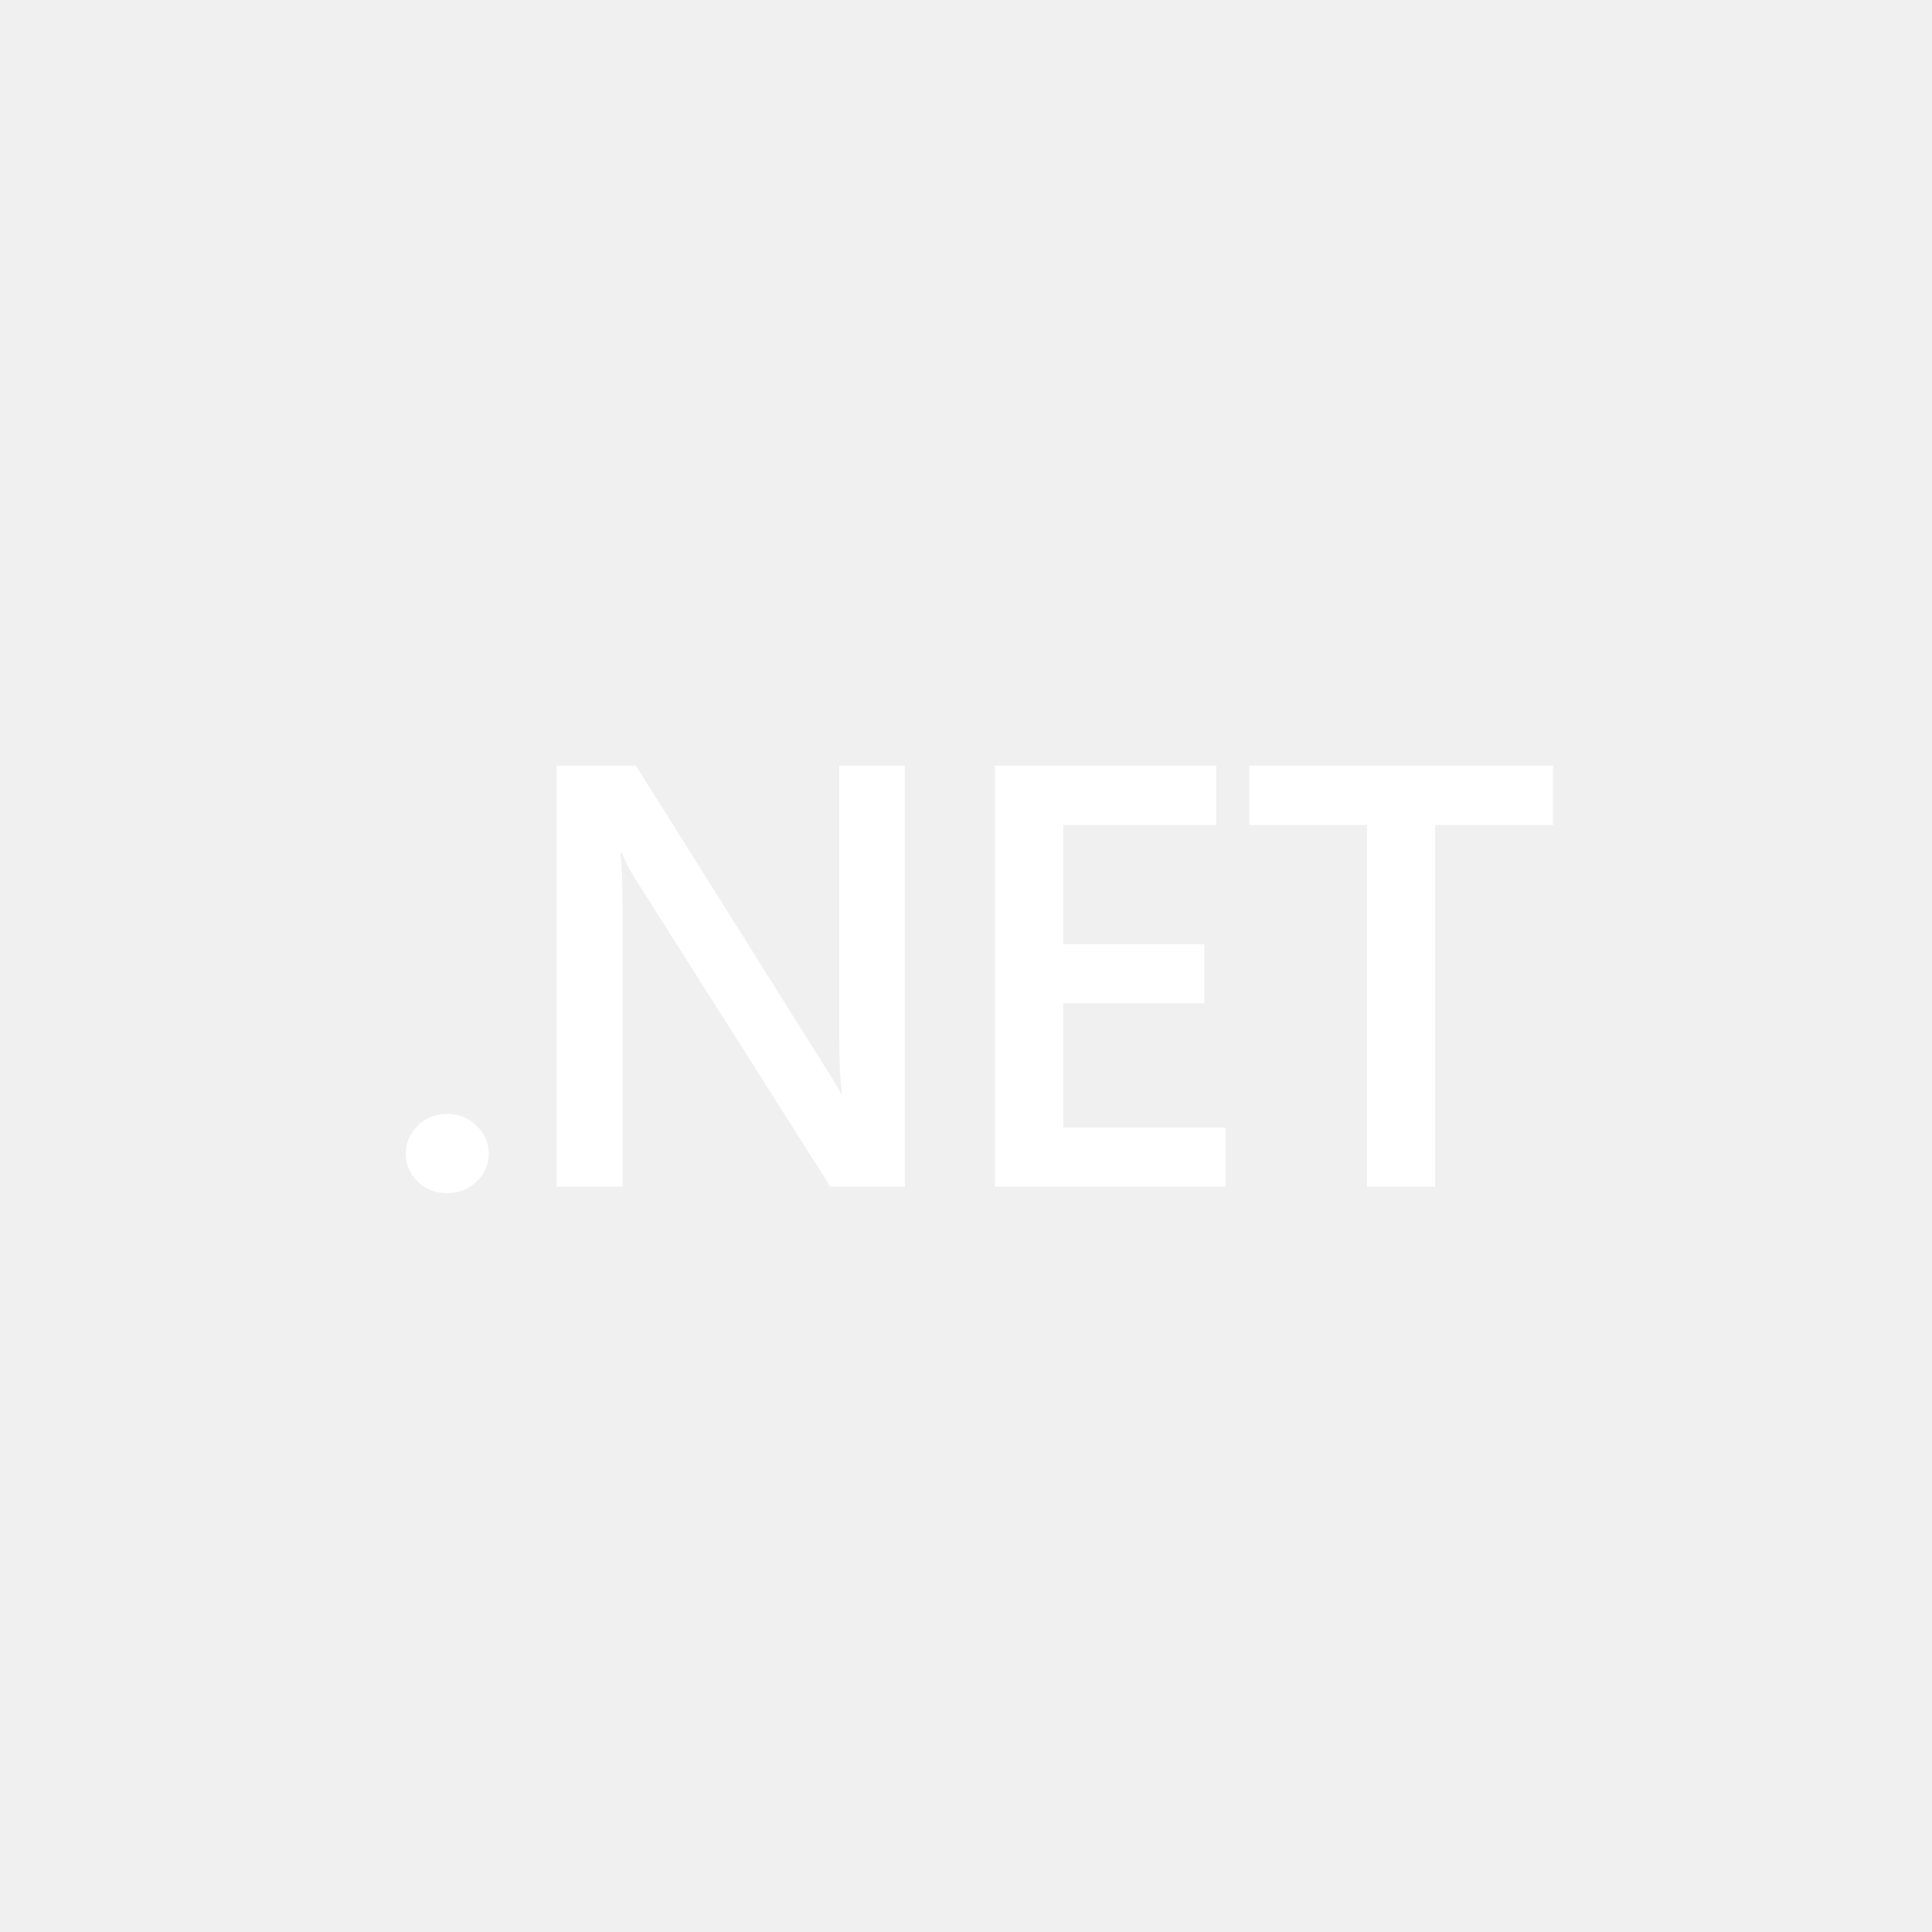
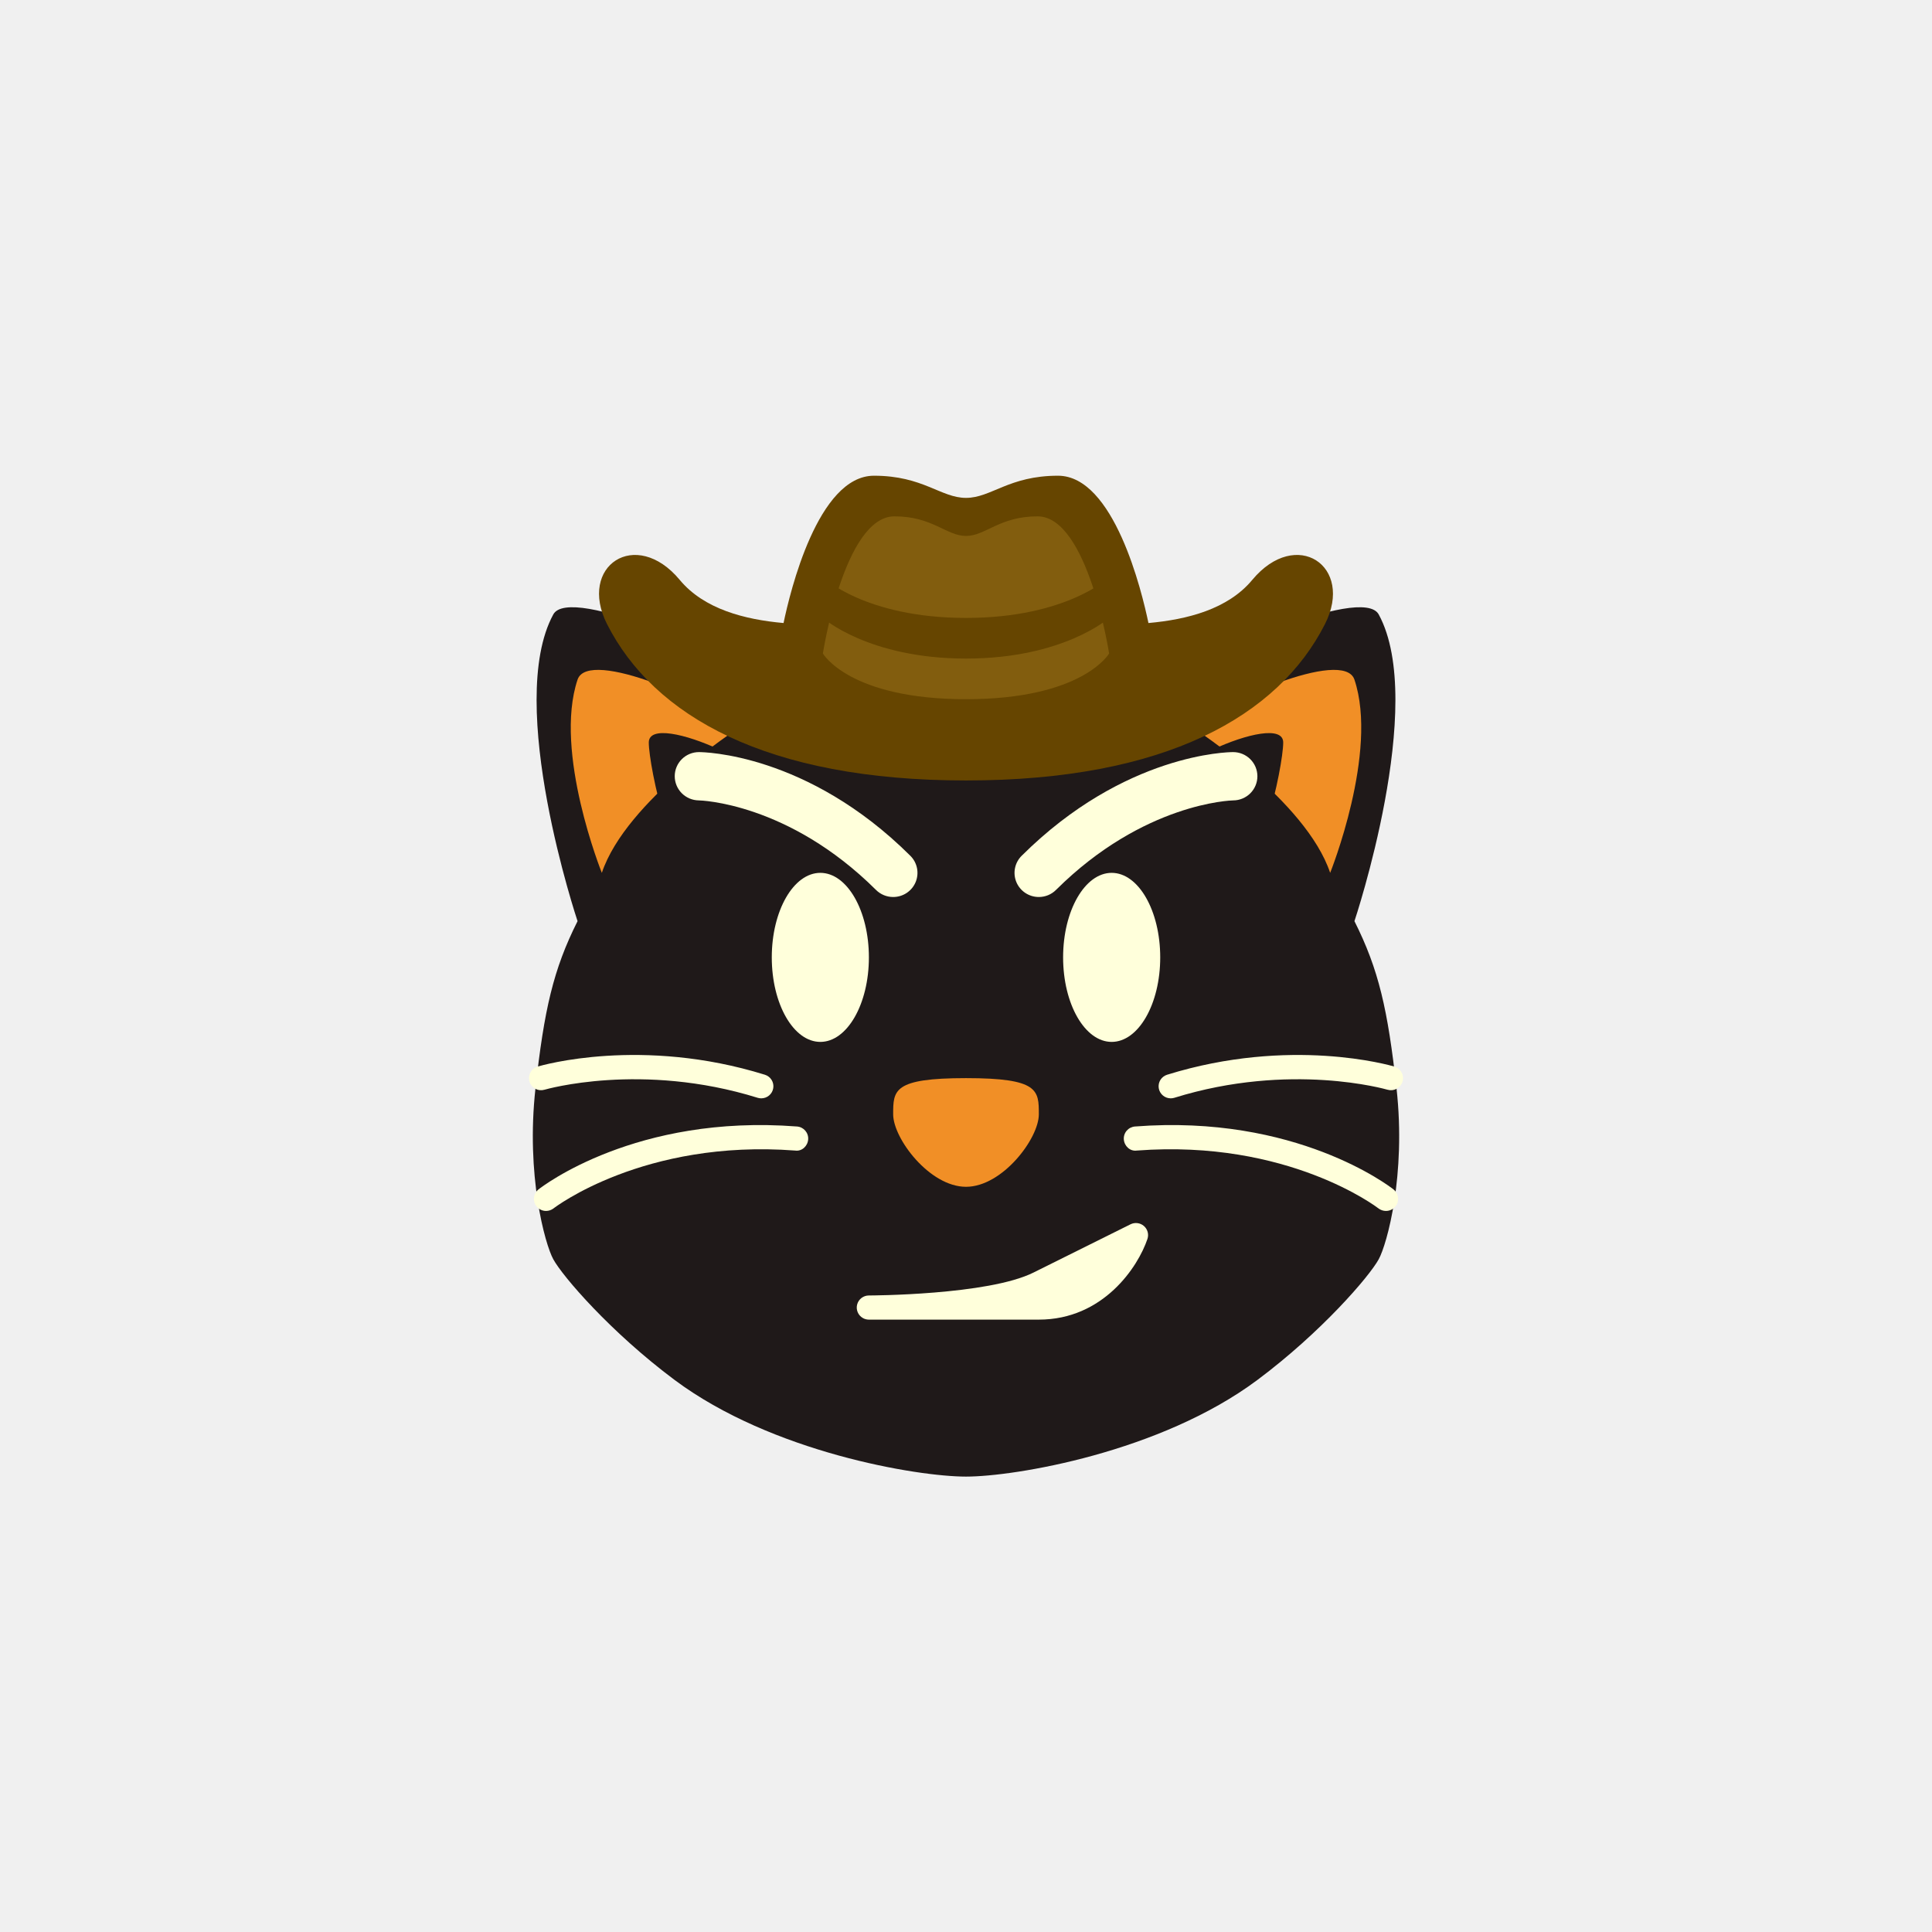
- <svg xmlns="http://www.w3.org/2000/svg" width="456" height="456" viewBox="0 0 456 456" version="1.1" xml:space="preserve" style="fill-rule:evenodd;clip-rule:evenodd;stroke-linejoin:round;stroke-miterlimit:2;">
-   <path d="m 105.5,281.609 c -2.703,0 -5.001,-0.9 -6.893,-2.702 -1.892,-1.848 -2.838,-4.042 -2.838,-6.582 0,-2.587 0.946,-4.804 2.838,-6.652 1.892,-1.848 4.19,-2.772 6.893,-2.772 2.748,0 5.068,0.924 6.96,2.772 1.937,1.848 2.906,4.064 2.906,6.652 0,2.54 -0.968,4.734 -2.906,6.582 -1.892,1.802 -4.212,2.702 -6.96,2.702 z" style="fill:#ffffff;fill-rule:nonzero;stroke-width:0.838" />
-   <path d="M 213.561,280.084 H 195.99 L 149.7,207.054 c -1.171,-1.848 -2.14,-3.765 -2.906,-5.751 h -0.406 c 0.361,2.125 0.541,6.675 0.541,13.65 v 65.132 h -15.543 v -99.36 h 18.719 l 44.737,71.298 c 1.892,2.957 3.109,4.989 3.649,6.098 h 0.27 c -0.45,-2.632 -0.676,-7.09 -0.676,-13.373 v -64.023 h 15.476 z" style="fill:#ffffff;fill-rule:nonzero;stroke-width:0.838" />
-   <path d="m 289.251,280.084 h -54.401 v -99.36 h 52.238 v 13.997 h -36.154 v 28.131 h 33.316 v 13.927 h -33.316 v 29.378 h 38.316 z" style="fill:#ffffff;fill-rule:nonzero;stroke-width:0.838" />
-   <path d="M 366.565,194.721 H 338.722 v 85.363 h -16.084 v -85.363 h -27.775 v -13.997 h 71.701 z" style="fill:#ffffff;fill-rule:nonzero;stroke-width:0.838" />
+ <svg xmlns="http://www.w3.org/2000/svg" width="420" height="420" viewBox="0 0 420 420" fill="none">
+   <g clip-path="url(#clip0_5_117)">
+     <path d="M303.596 236.627C301.701 219.465 299.722 210.75 294.444 200.25C294.444 200.25 310.278 153 299.722 133.575C296.165 127.034 260.646 142.437 246.944 153C246.944 153 225.833 147.761 210 147.761C194.167 147.761 173.056 153 173.056 153C159.354 142.437 123.835 127.034 120.278 133.575C109.722 153 125.556 200.25 125.556 200.25C120.278 210.75 118.299 219.465 116.404 236.627C114.319 255.443 118.468 270.443 120.278 273.75C122.336 277.509 132.77 289.631 146.667 300C167.778 315.75 199.444 321 210 321C220.556 321 252.222 315.75 273.333 300C287.23 289.631 297.664 277.509 299.722 273.75C301.533 270.443 305.681 255.443 303.596 236.627Z" fill="#1F1919" />
+     <path d="M210 234.375C225.833 234.375 225.833 237 225.833 242.25C225.833 247.5 217.917 258 210 258C202.083 258 194.167 247.5 194.167 242.25C194.167 237 194.161 234.375 210 234.375Z" fill="#F18F26" />
+     <path d="M125.556 147.75C127.915 140.705 155.322 153 160.6 158.25C160.6 158.25 136.111 174 130.833 189.75C130.833 189.75 120.278 163.5 125.556 147.75ZM294.444 147.75C292.085 140.705 264.678 153 259.4 158.25C259.4 158.25 283.889 174 289.167 189.75C289.167 189.75 299.722 163.5 294.444 147.75Z" fill="#F18F26" />
+     <path d="M141.041 161.416C141.041 153.992 173.056 168.75 167.778 174C162.5 179.25 157.222 182.416 151.944 187.666C146.667 192.916 141.041 166.666 141.041 161.416ZM278.959 161.416C278.959 153.992 246.944 168.75 252.222 174C257.5 179.25 262.778 182.416 268.056 187.666C273.333 192.916 278.959 166.666 278.959 161.416Z" fill="#1F1919" />
+     <path d="M118.7 263.25C118.152 263.25 117.618 263.08 117.172 262.764C116.725 262.448 116.389 262.001 116.209 261.487C116.029 260.972 116.015 260.414 116.168 259.891C116.321 259.368 116.634 258.905 117.064 258.567C117.919 257.9 138.28 242.187 173.261 244.891C174.713 244.996 175.8 246.261 175.689 247.705C175.578 249.148 174.333 250.335 172.855 250.12C139.959 247.631 120.526 262.541 120.336 262.693C119.867 263.053 119.292 263.249 118.7 263.25ZM165.503 238.769C165.237 238.77 164.972 238.731 164.717 238.654C139.436 230.794 118.605 236.832 118.394 236.89C118.062 236.989 117.714 237.022 117.369 236.988C117.025 236.953 116.69 236.852 116.385 236.689C116.08 236.525 115.81 236.304 115.591 236.037C115.372 235.771 115.208 235.464 115.108 235.134C115.008 234.804 114.975 234.457 115.01 234.115C115.044 233.772 115.147 233.439 115.31 233.136C115.474 232.832 115.697 232.564 115.965 232.346C116.233 232.128 116.542 231.965 116.874 231.865C117.787 231.592 139.494 225.319 166.284 233.64C166.885 233.828 167.398 234.223 167.732 234.754C168.065 235.286 168.196 235.918 168.102 236.537C168.008 237.157 167.694 237.722 167.217 238.131C166.741 238.541 166.133 238.767 165.503 238.769ZM301.3 263.25C301.848 263.25 302.382 263.08 302.828 262.764C303.275 262.448 303.611 262.001 303.791 261.487C303.971 260.972 303.985 260.414 303.832 259.891C303.679 259.368 303.366 258.905 302.936 258.567C302.081 257.9 281.72 242.187 246.739 244.891C246.393 244.917 246.057 245.01 245.748 245.165C245.439 245.321 245.164 245.536 244.938 245.797C244.713 246.058 244.541 246.361 244.433 246.689C244.326 247.016 244.284 247.361 244.311 247.705C244.422 249.148 245.667 250.335 247.145 250.12C280.041 247.631 299.474 262.541 299.664 262.693C300.133 263.053 300.708 263.249 301.3 263.25ZM254.497 238.769C254.756 238.769 255.025 238.732 255.283 238.654C280.564 230.794 301.395 236.832 301.606 236.89C301.938 236.989 302.286 237.022 302.631 236.988C302.975 236.953 303.31 236.852 303.615 236.689C303.92 236.525 304.19 236.304 304.409 236.037C304.628 235.771 304.792 235.464 304.892 235.134C304.992 234.804 305.025 234.457 304.99 234.115C304.956 233.772 304.853 233.439 304.69 233.136C304.526 232.832 304.303 232.564 304.035 232.346C303.767 232.128 303.458 231.965 303.126 231.865C302.213 231.592 280.506 225.319 253.716 233.64C253.115 233.828 252.602 234.223 252.268 234.754C251.935 235.286 251.803 235.918 251.898 236.537C251.992 237.157 252.306 237.722 252.783 238.131C253.259 238.541 253.867 238.767 254.497 238.769Z" fill="#FFFFDB" />
+     <path d="M178.333 226.5C184.163 226.5 188.889 218.273 188.889 208.125C188.889 197.977 184.163 189.75 178.333 189.75C172.504 189.75 167.778 197.977 167.778 208.125C167.778 218.273 172.504 226.5 178.333 226.5Z" fill="#FFFFDB" />
+     <path d="M241.667 226.5C247.496 226.5 252.222 218.273 252.222 208.125C252.222 197.977 247.496 189.75 241.667 189.75C235.837 189.75 231.111 197.977 231.111 208.125C231.111 218.273 235.837 226.5 241.667 226.5Z" fill="#FFFFDB" />
+     <path d="M225.833 195C224.789 195.002 223.767 194.696 222.897 194.119C222.028 193.543 221.35 192.722 220.95 191.762C220.551 190.802 220.447 189.745 220.652 188.726C220.857 187.707 221.361 186.771 222.102 186.038C244.501 163.757 267.1 163.5 268.056 163.5C269.455 163.496 270.799 164.046 271.791 165.028C272.784 166.01 273.343 167.344 273.347 168.737C273.35 170.129 272.797 171.466 271.81 172.453C270.823 173.44 269.482 173.996 268.082 174C267.739 174.005 248.623 174.504 229.565 193.462C229.075 193.95 228.494 194.337 227.853 194.601C227.213 194.865 226.526 195.001 225.833 195ZM194.167 195C193.473 195.001 192.787 194.865 192.147 194.601C191.506 194.337 190.925 193.95 190.435 193.462C171.298 174.43 152.108 174 151.918 174C150.522 173.986 149.188 173.424 148.207 172.435C147.226 171.447 146.678 170.113 146.682 168.724C146.685 167.337 147.241 166.009 148.227 165.029C149.214 164.05 150.551 163.5 151.944 163.5C152.894 163.5 175.499 163.757 197.898 186.038C198.639 186.771 199.143 187.707 199.348 188.726C199.553 189.745 199.449 190.802 199.05 191.762C198.65 192.722 197.972 193.543 197.103 194.119C196.233 194.696 195.211 195.002 194.167 195Z" fill="#FFFFDB" />
+     <path d="M248.67 266.516C248.276 266.176 247.789 265.96 247.271 265.896C246.754 265.831 246.229 265.921 245.762 266.153L224.651 276.653C214.776 281.562 189.148 281.625 188.889 281.625C188.308 281.625 187.743 281.816 187.283 282.167C186.822 282.519 186.49 283.012 186.34 283.571C186.19 284.129 186.229 284.721 186.451 285.254C186.673 285.788 187.066 286.234 187.569 286.523L187.575 286.529C187.949 286.739 188.382 286.865 188.841 286.875H225.828C239.856 286.875 247.409 275.399 249.446 269.33C249.611 268.837 249.626 268.306 249.487 267.805C249.349 267.304 249.065 266.856 248.67 266.516Z" fill="#FFFFDB" />
+   </g>
+   <path d="M272.222 126.074C266.933 132.439 258.08 134.691 249.662 135.442C248.249 128.649 242.182 103.417 230 103.417C219.32 103.417 215.471 108.235 210 108.235C204.529 108.235 200.68 103.417 190 103.417C177.818 103.417 171.751 128.649 170.338 135.442C161.92 134.691 153.067 132.434 147.778 126.074C138.209 114.564 125.556 123.044 131.964 135.676C142.089 155.626 166.578 169.667 210 169.667C253.418 169.667 277.907 155.626 288.036 135.676C294.444 123.044 281.791 114.564 272.222 126.074Z" fill="#664500" />
+   <path d="M225.556 112.25C217.249 112.25 214.253 116.508 210 116.508C205.747 116.508 202.751 112.25 194.444 112.25C183.498 112.25 178.889 142.062 178.889 142.062C178.889 142.062 184.587 152 210 152C235.418 152 241.111 142.062 241.111 142.062C241.111 142.062 236.502 112.25 225.556 112.25Z" fill="#825D0E" />
+   <path d="M178.889 125.5C178.889 125.5 188.107 134.333 210 134.333C231.898 134.333 241.111 125.5 241.111 125.5V134.333C241.111 134.333 231.236 143.167 210 143.167C188.764 143.167 178.889 134.333 178.889 134.333V125.5Z" fill="#664500" />
+   <defs>
+     <clipPath id="clip0_5_117">
+       <rect width="190" height="189" fill="white" transform="translate(115 132)" />
+     </clipPath>
+   </defs>
</svg>
